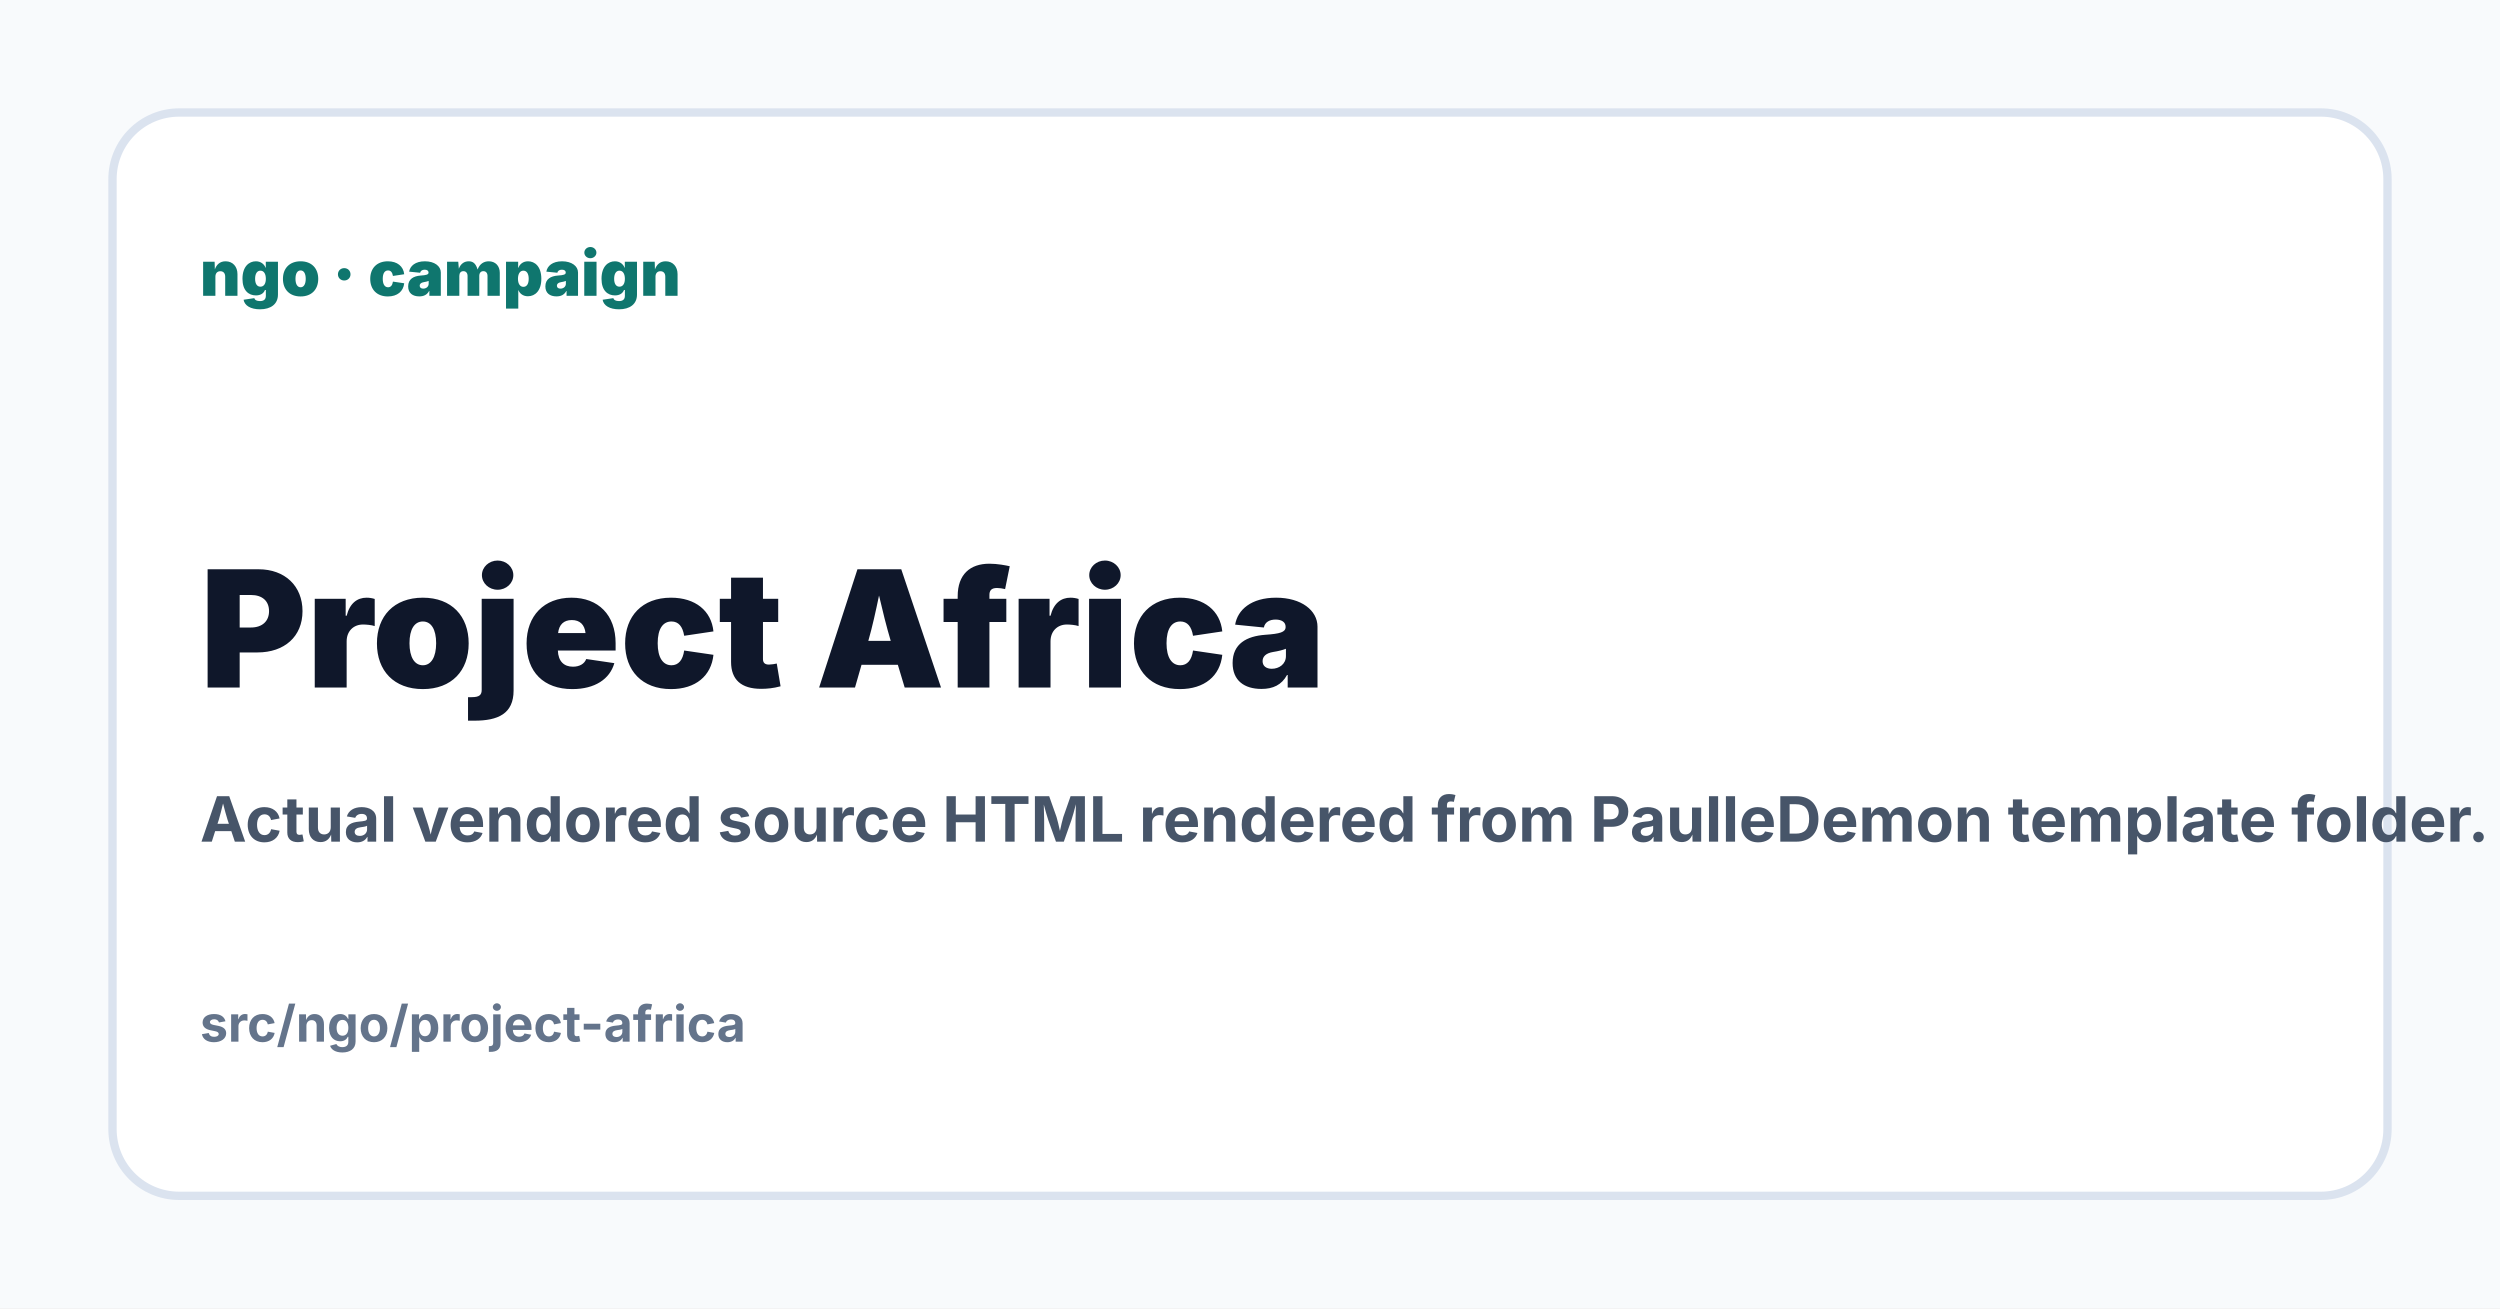
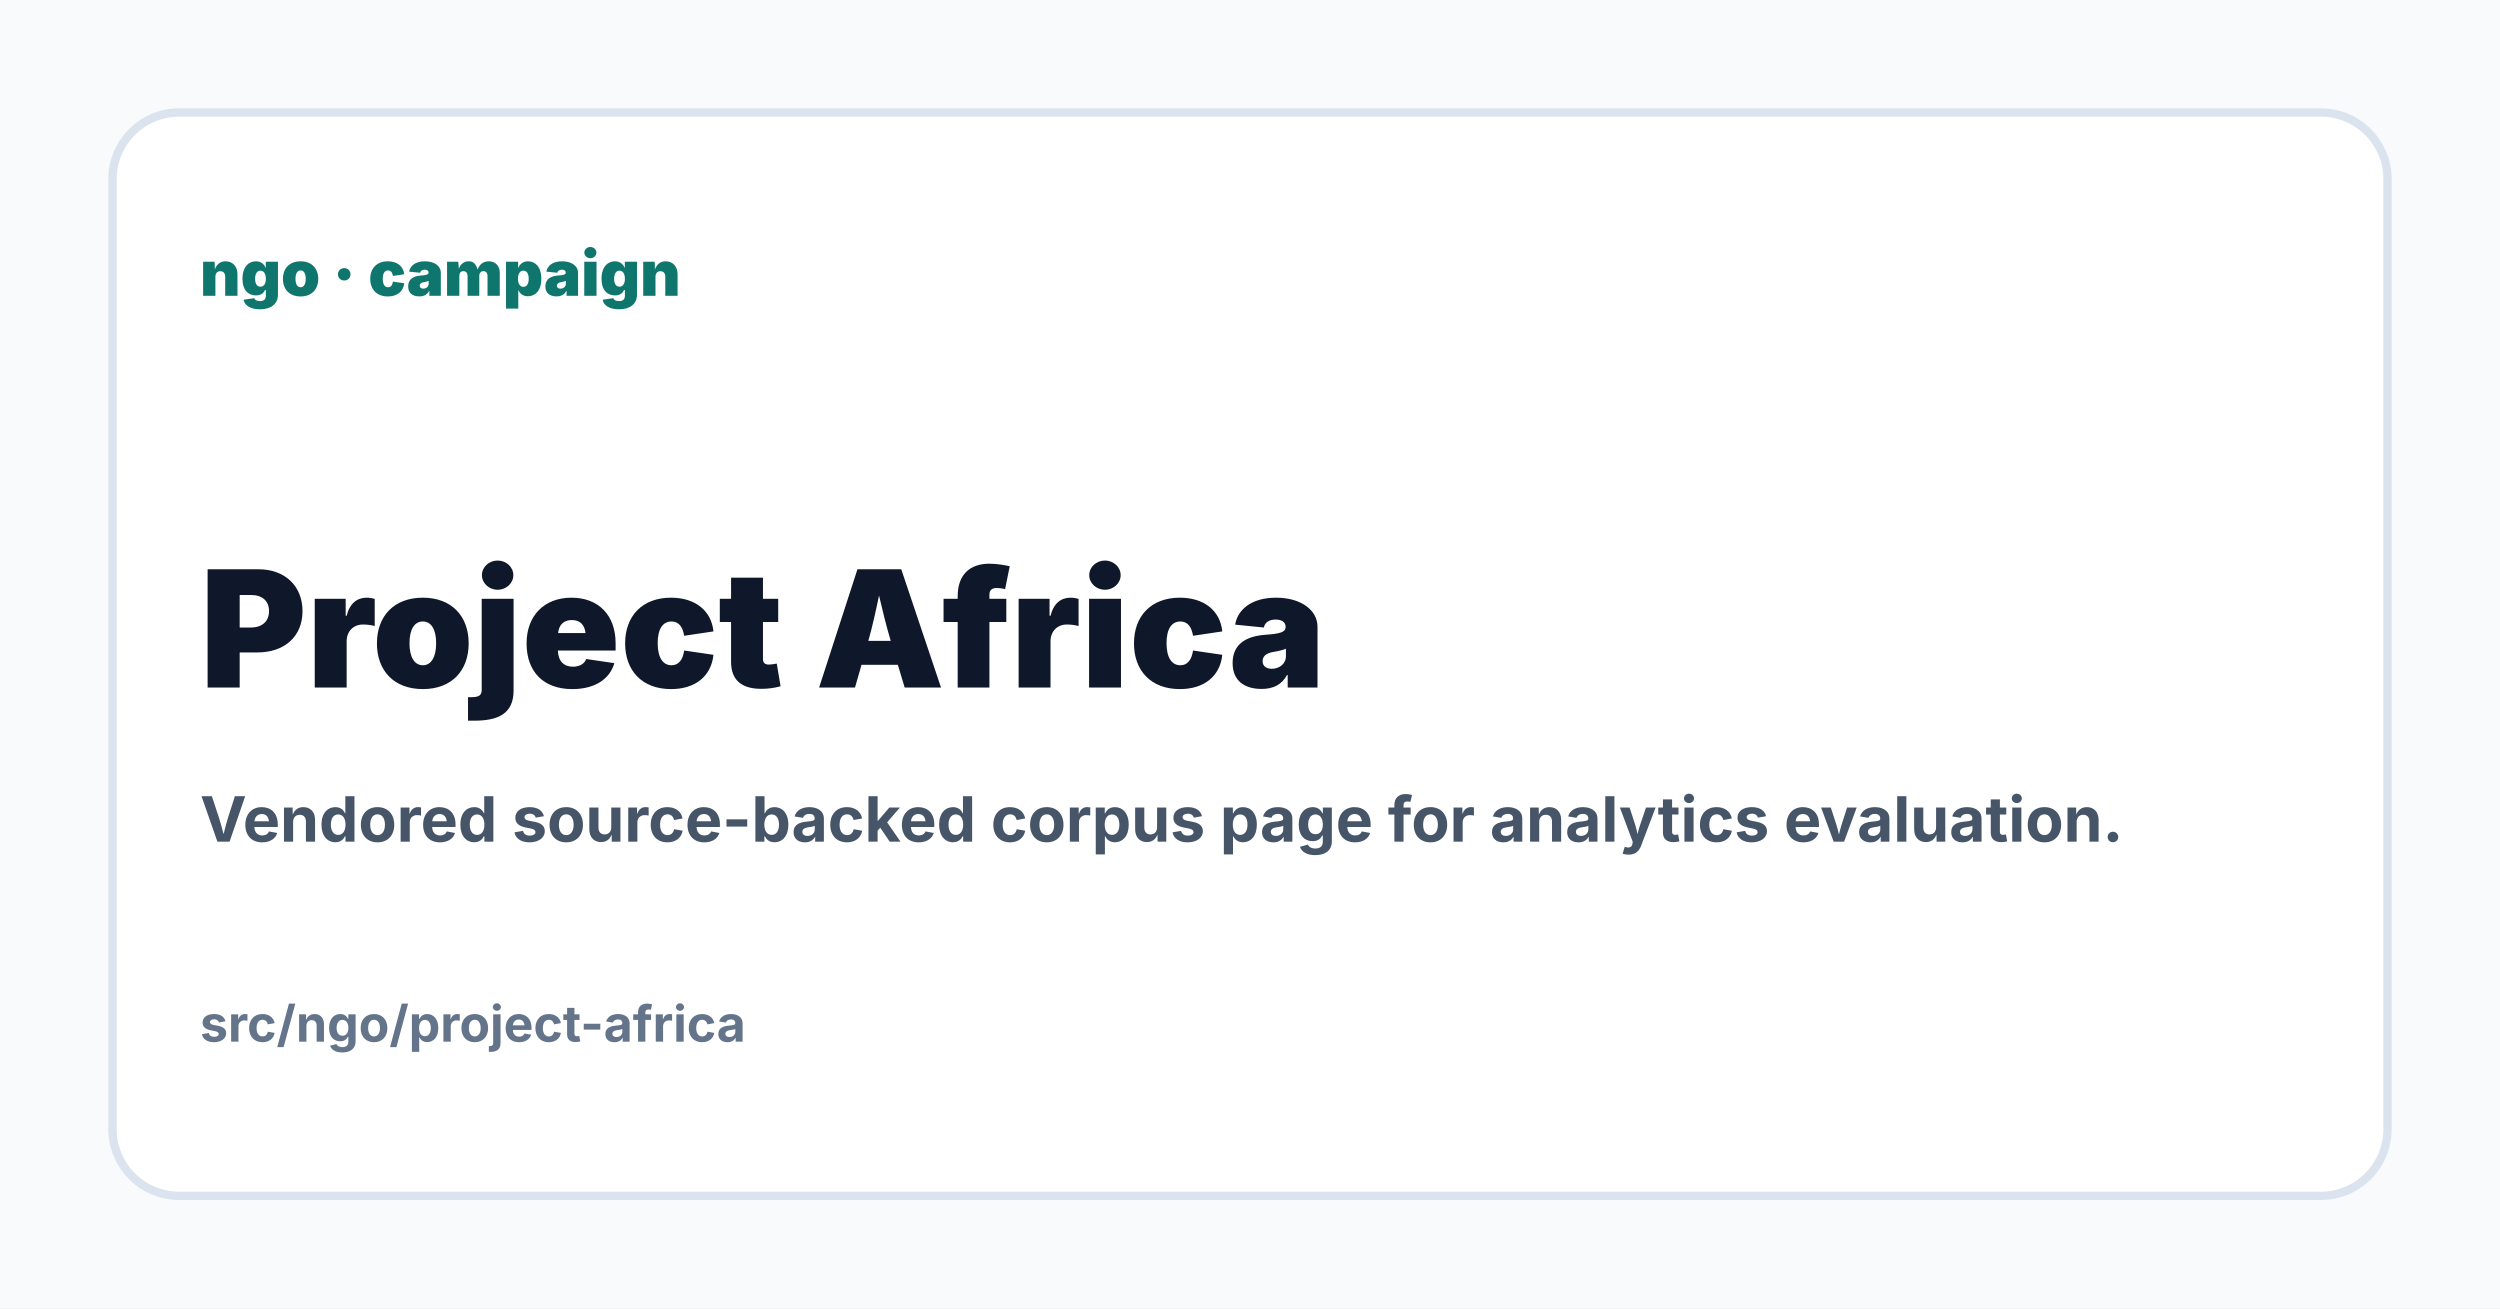
<svg xmlns="http://www.w3.org/2000/svg" width="1200" height="628" viewBox="0 0 1200 628" role="img" aria-label="Project Africa preview">
  <rect width="1200" height="628" fill="#f8fafc" />
  <rect x="54" y="54" width="1092" height="520" rx="32" fill="#ffffff" stroke="#dbe3ef" stroke-width="4" />
  <text x="96" y="142" fill="#0f766e" font-family="Inter, Arial, sans-serif" font-size="30" font-weight="850">ngo · campaign</text>
  <text x="96" y="330" fill="#0f172a" font-family="Inter, Arial, sans-serif" font-size="78" font-weight="900">Project Africa</text>
-   <text x="96" y="404" fill="#475569" font-family="Inter, Arial, sans-serif" font-size="30" font-weight="650">Actual vendored source HTML rendered from PaulleDemon template folder.</text>
+   <text x="96" y="404" fill="#475569" font-family="Inter, Arial, sans-serif" font-size="30" font-weight="650">Vendored source-backed corpus page for analytics evaluation.</text>
  <text x="96" y="500" fill="#64748b" font-family="Inter, Arial, sans-serif" font-size="24" font-weight="650">src/ngo/project-africa</text>
</svg>
